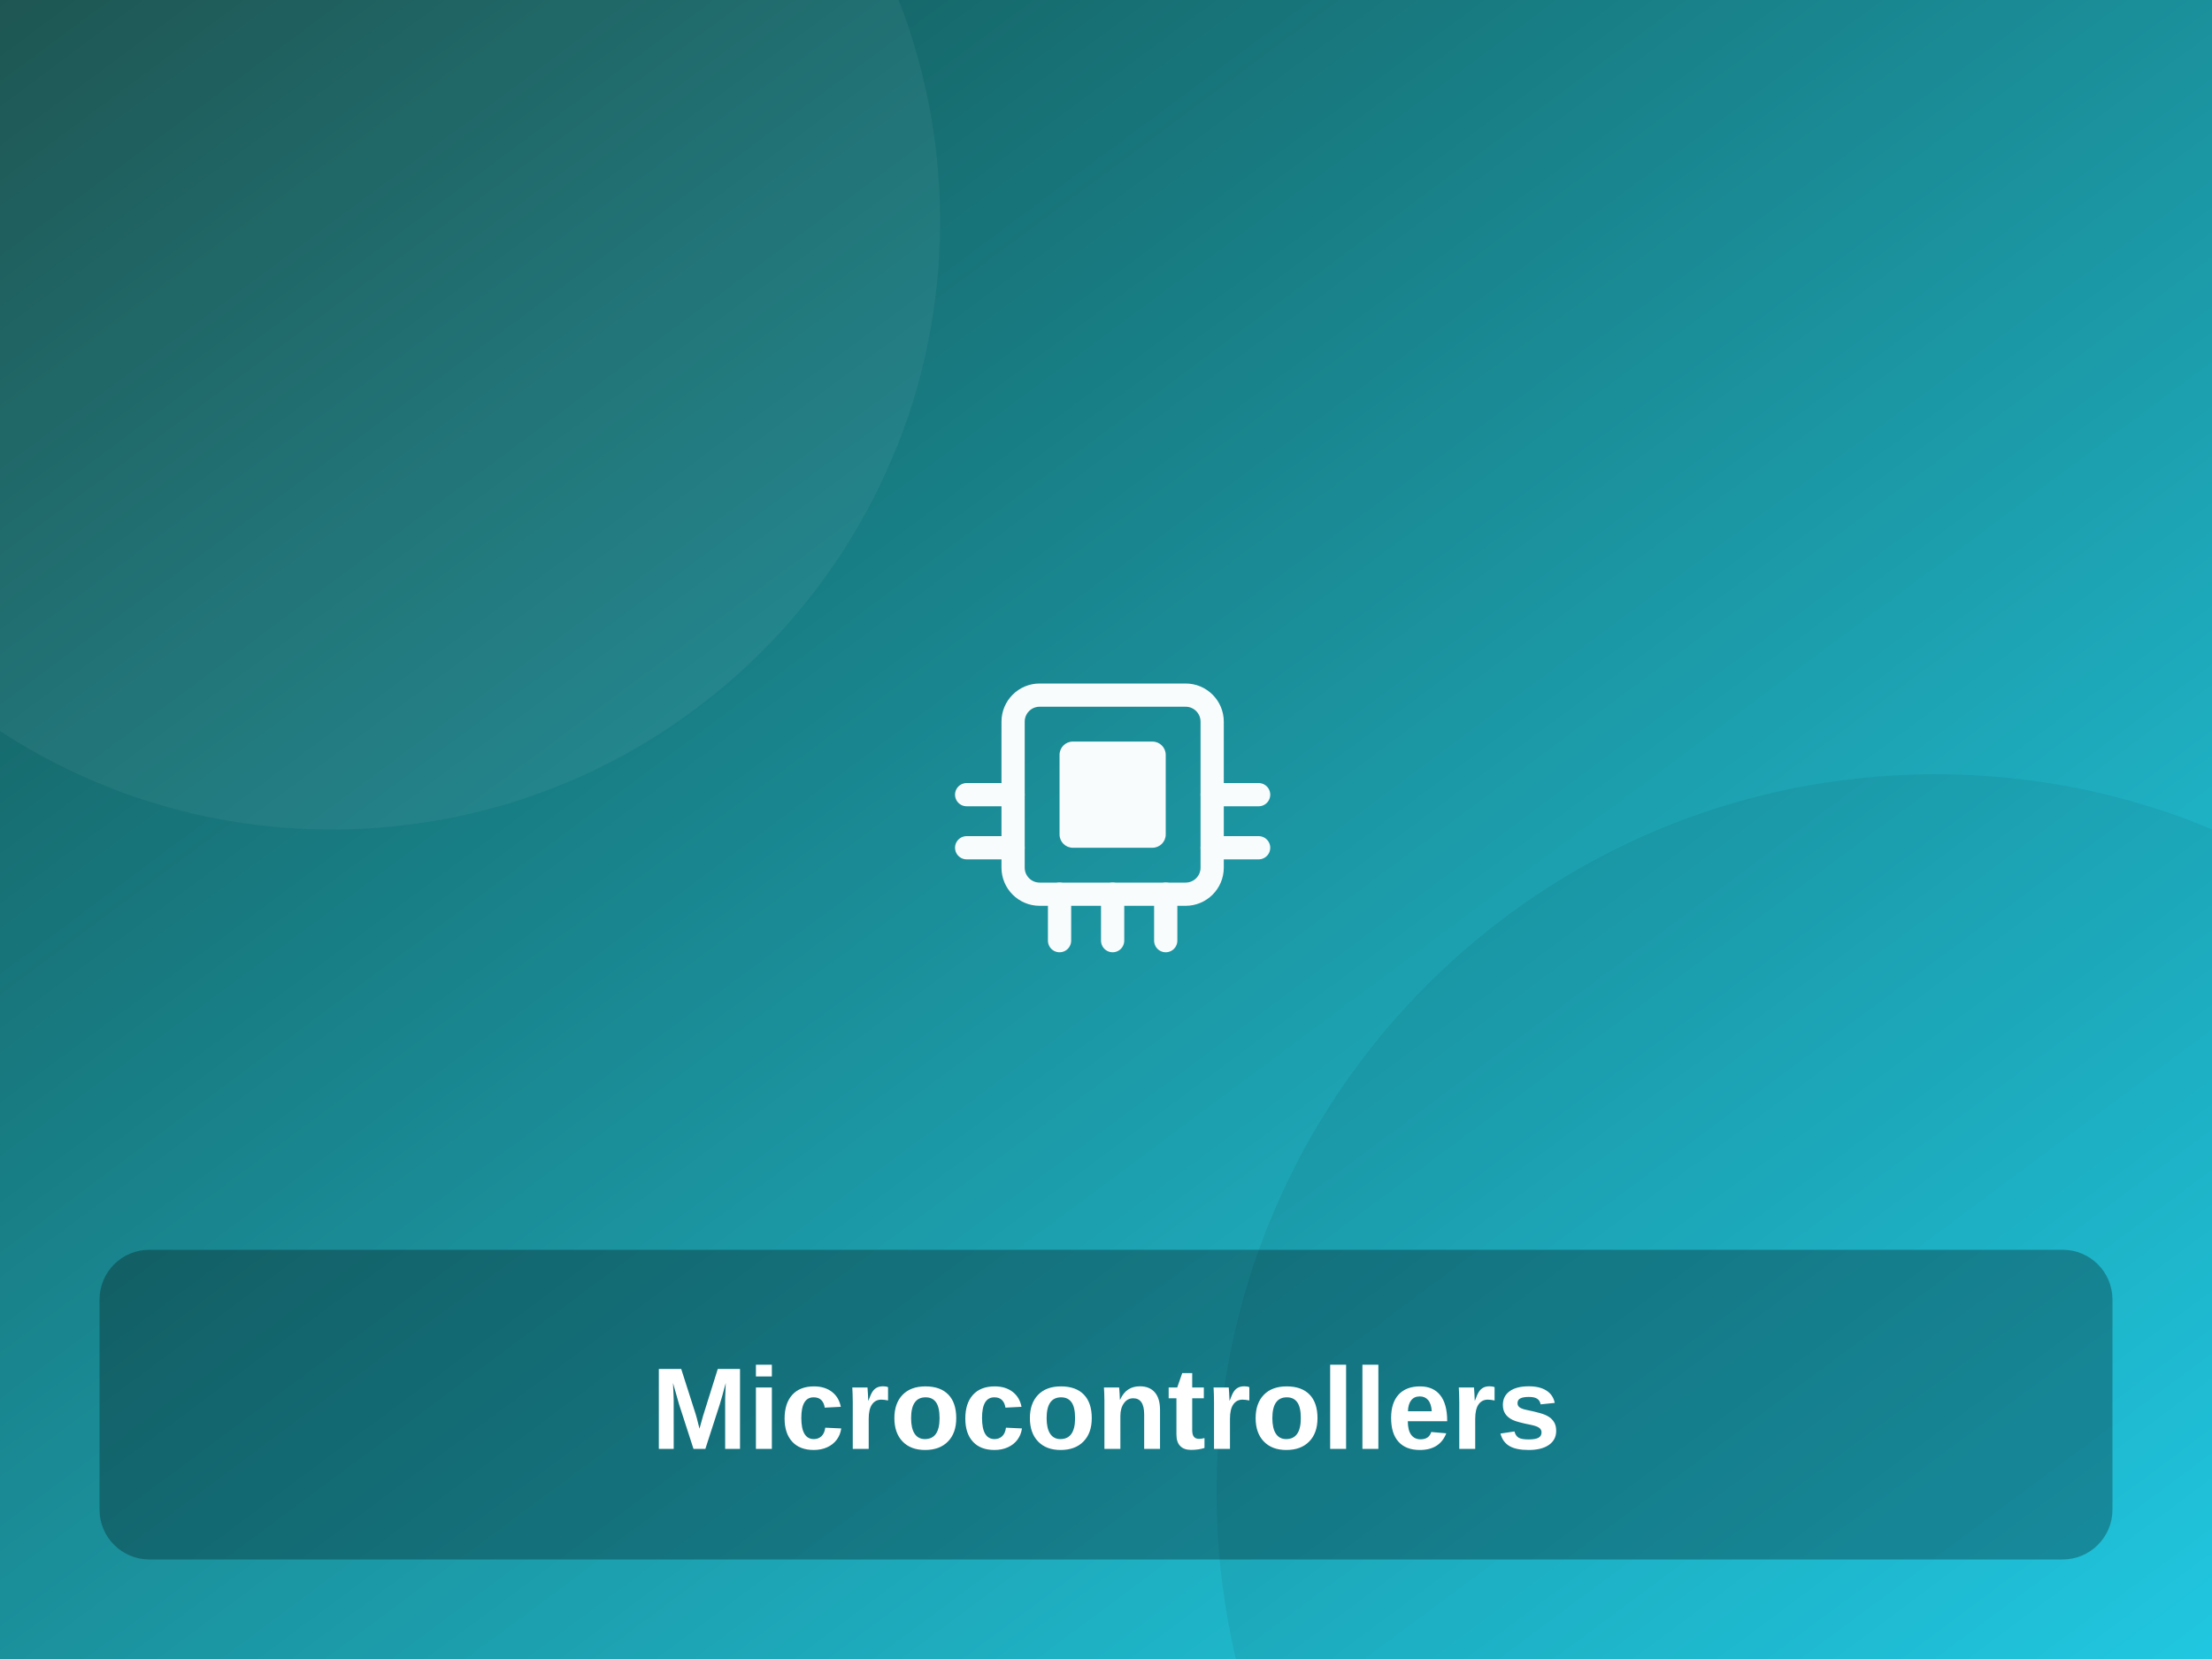
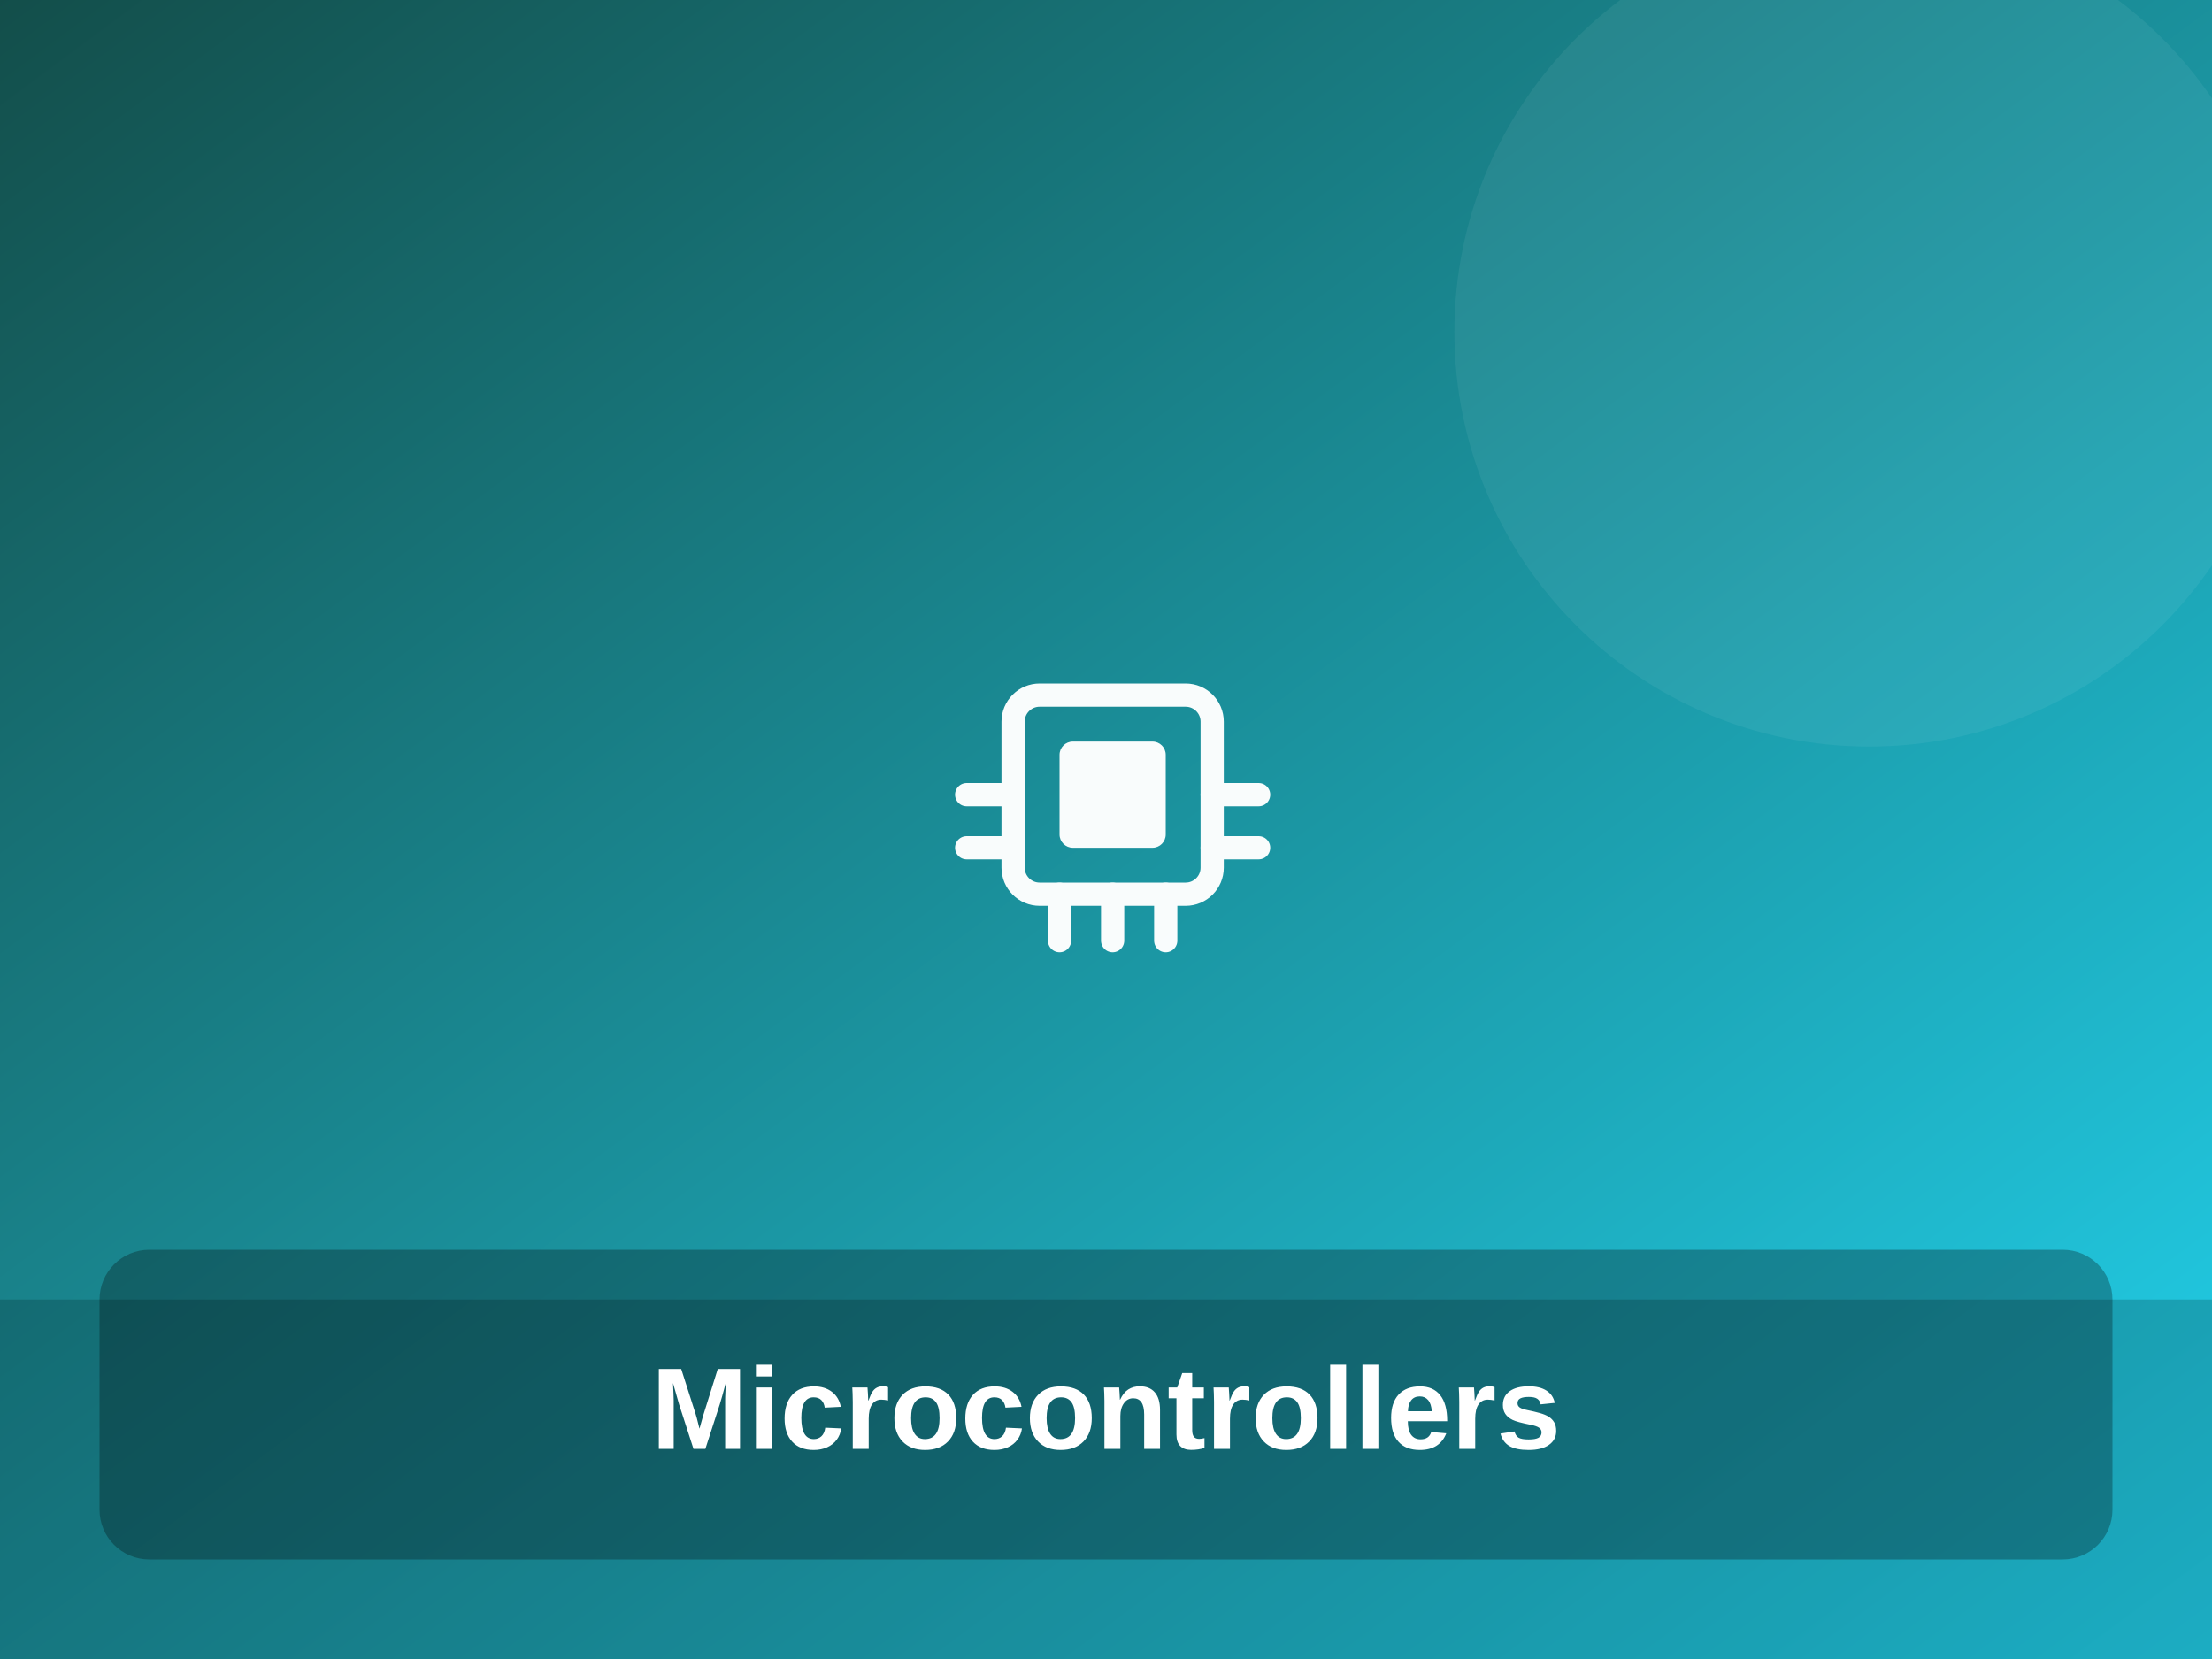
<svg xmlns="http://www.w3.org/2000/svg" width="800" height="600" viewBox="0 0 800 600">
  <defs>
    <linearGradient id="bg" x1="0" y1="0" x2="1" y2="1">
      <stop offset="0%" stop-color="#134e4a" />
      <stop offset="100%" stop-color="#22d3ee" />
    </linearGradient>
  </defs>
  <rect width="800" height="600" fill="url(#bg)" />
-   <rect x="0" y="0" width="800" height="600" fill="url(#bg)" opacity="0.35" />
-   <circle cx="120" cy="80" r="220" fill="#ffffff" opacity="0.05" />
-   <circle cx="700" cy="540" r="260" fill="#000000" opacity="0.06" />
+   <rect width="800" height="600" fill="url(#bg)" opacity="0.35" />
+   <circle cx="400" cy="300" r="330" fill="url(#halo)" />
+   <rect width="800" height="600" fill="url(#sheen)" />
+   <rect y="470" width="800" height="130" fill="#000000" opacity="0.18" />
+   <circle cx="676" cy="120" r="150" fill="#ffffff" opacity="0.06" />
  <g transform="translate(400,285)" opacity="0.97">
    <g transform="translate(-60,-60) scale(1.20)">
      <rect x="22" y="22" width="60" height="60" rx="8" fill="none" stroke="#fff" stroke-width="7" />
      <g stroke="#fff" stroke-width="7" stroke-linecap="round">
        <path d="M36 82v14M52 82v14M68 82v14M22 52H8M22 68H8M82 52h14M82 68h14" />
      </g>
      <rect x="36" y="36" width="32" height="32" rx="4" fill="#fff" />
    </g>
  </g>
  <rect x="36" y="452" width="728" height="112" rx="18" fill="#000000" opacity="0.28" />
  <text x="400" y="524" text-anchor="middle" fill="#ffffff" font-family="Arial, sans-serif" font-size="42" font-weight="bold">Microcontrollers</text>
</svg>
